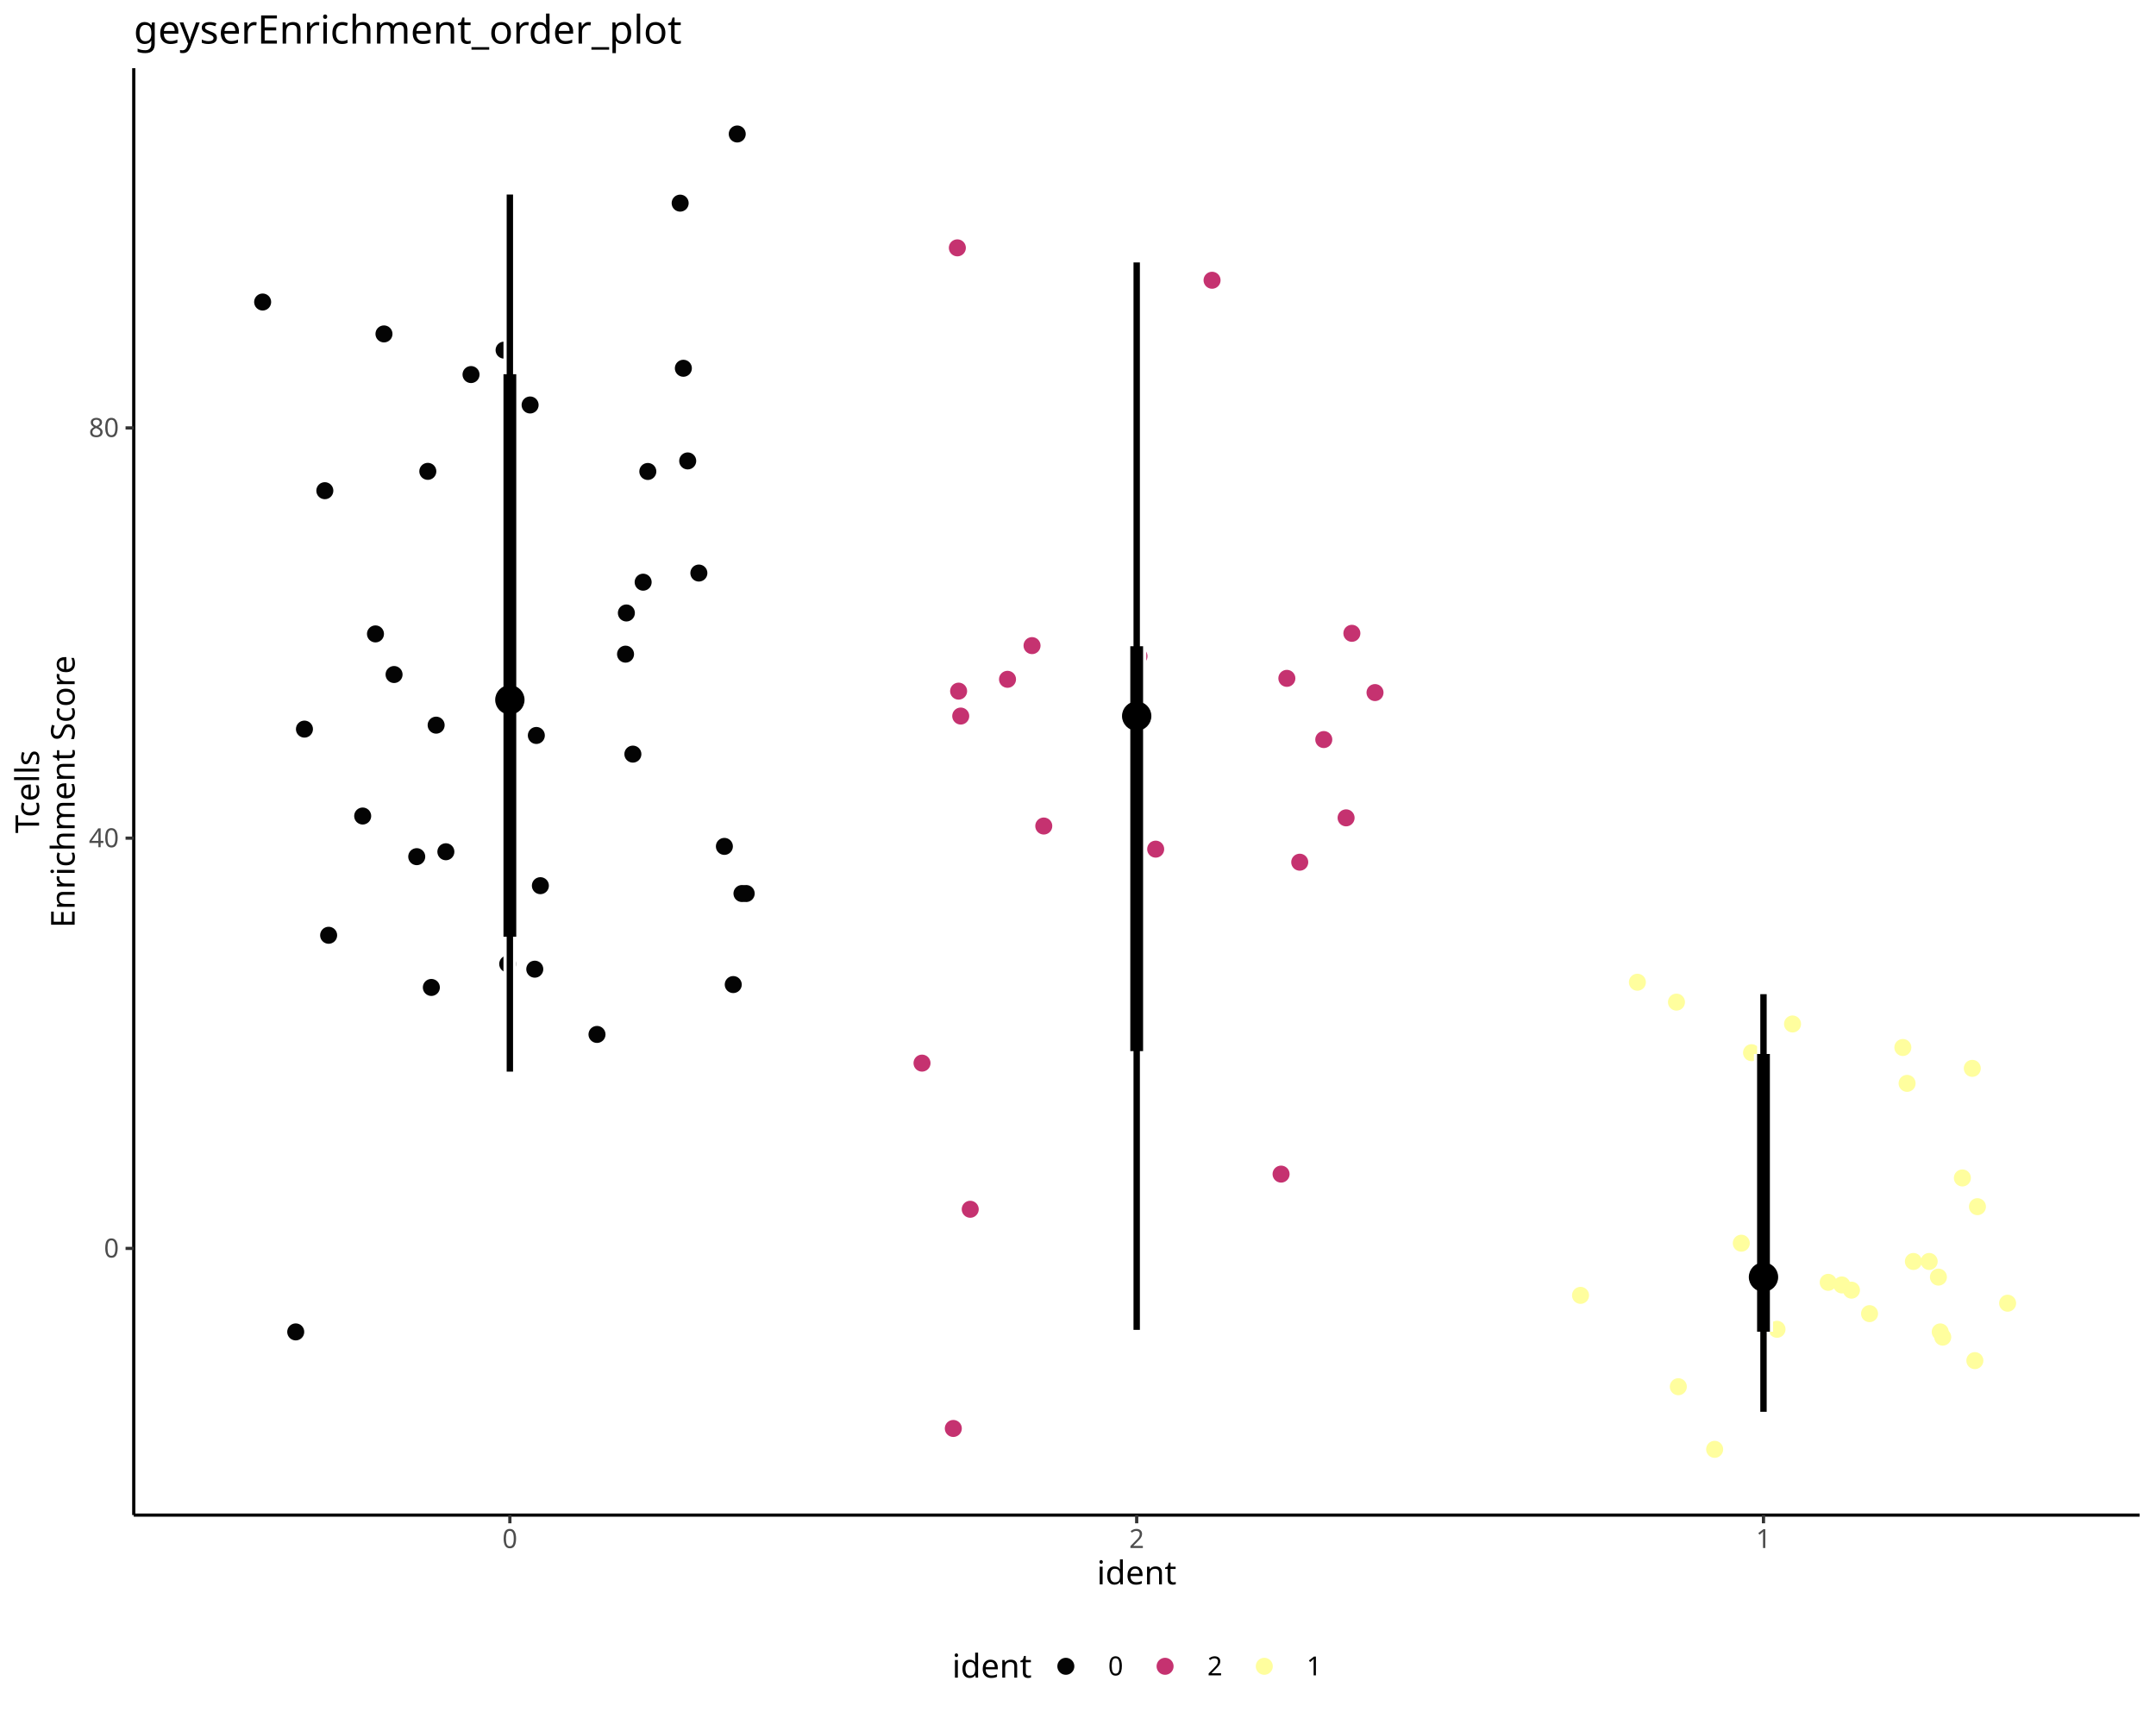
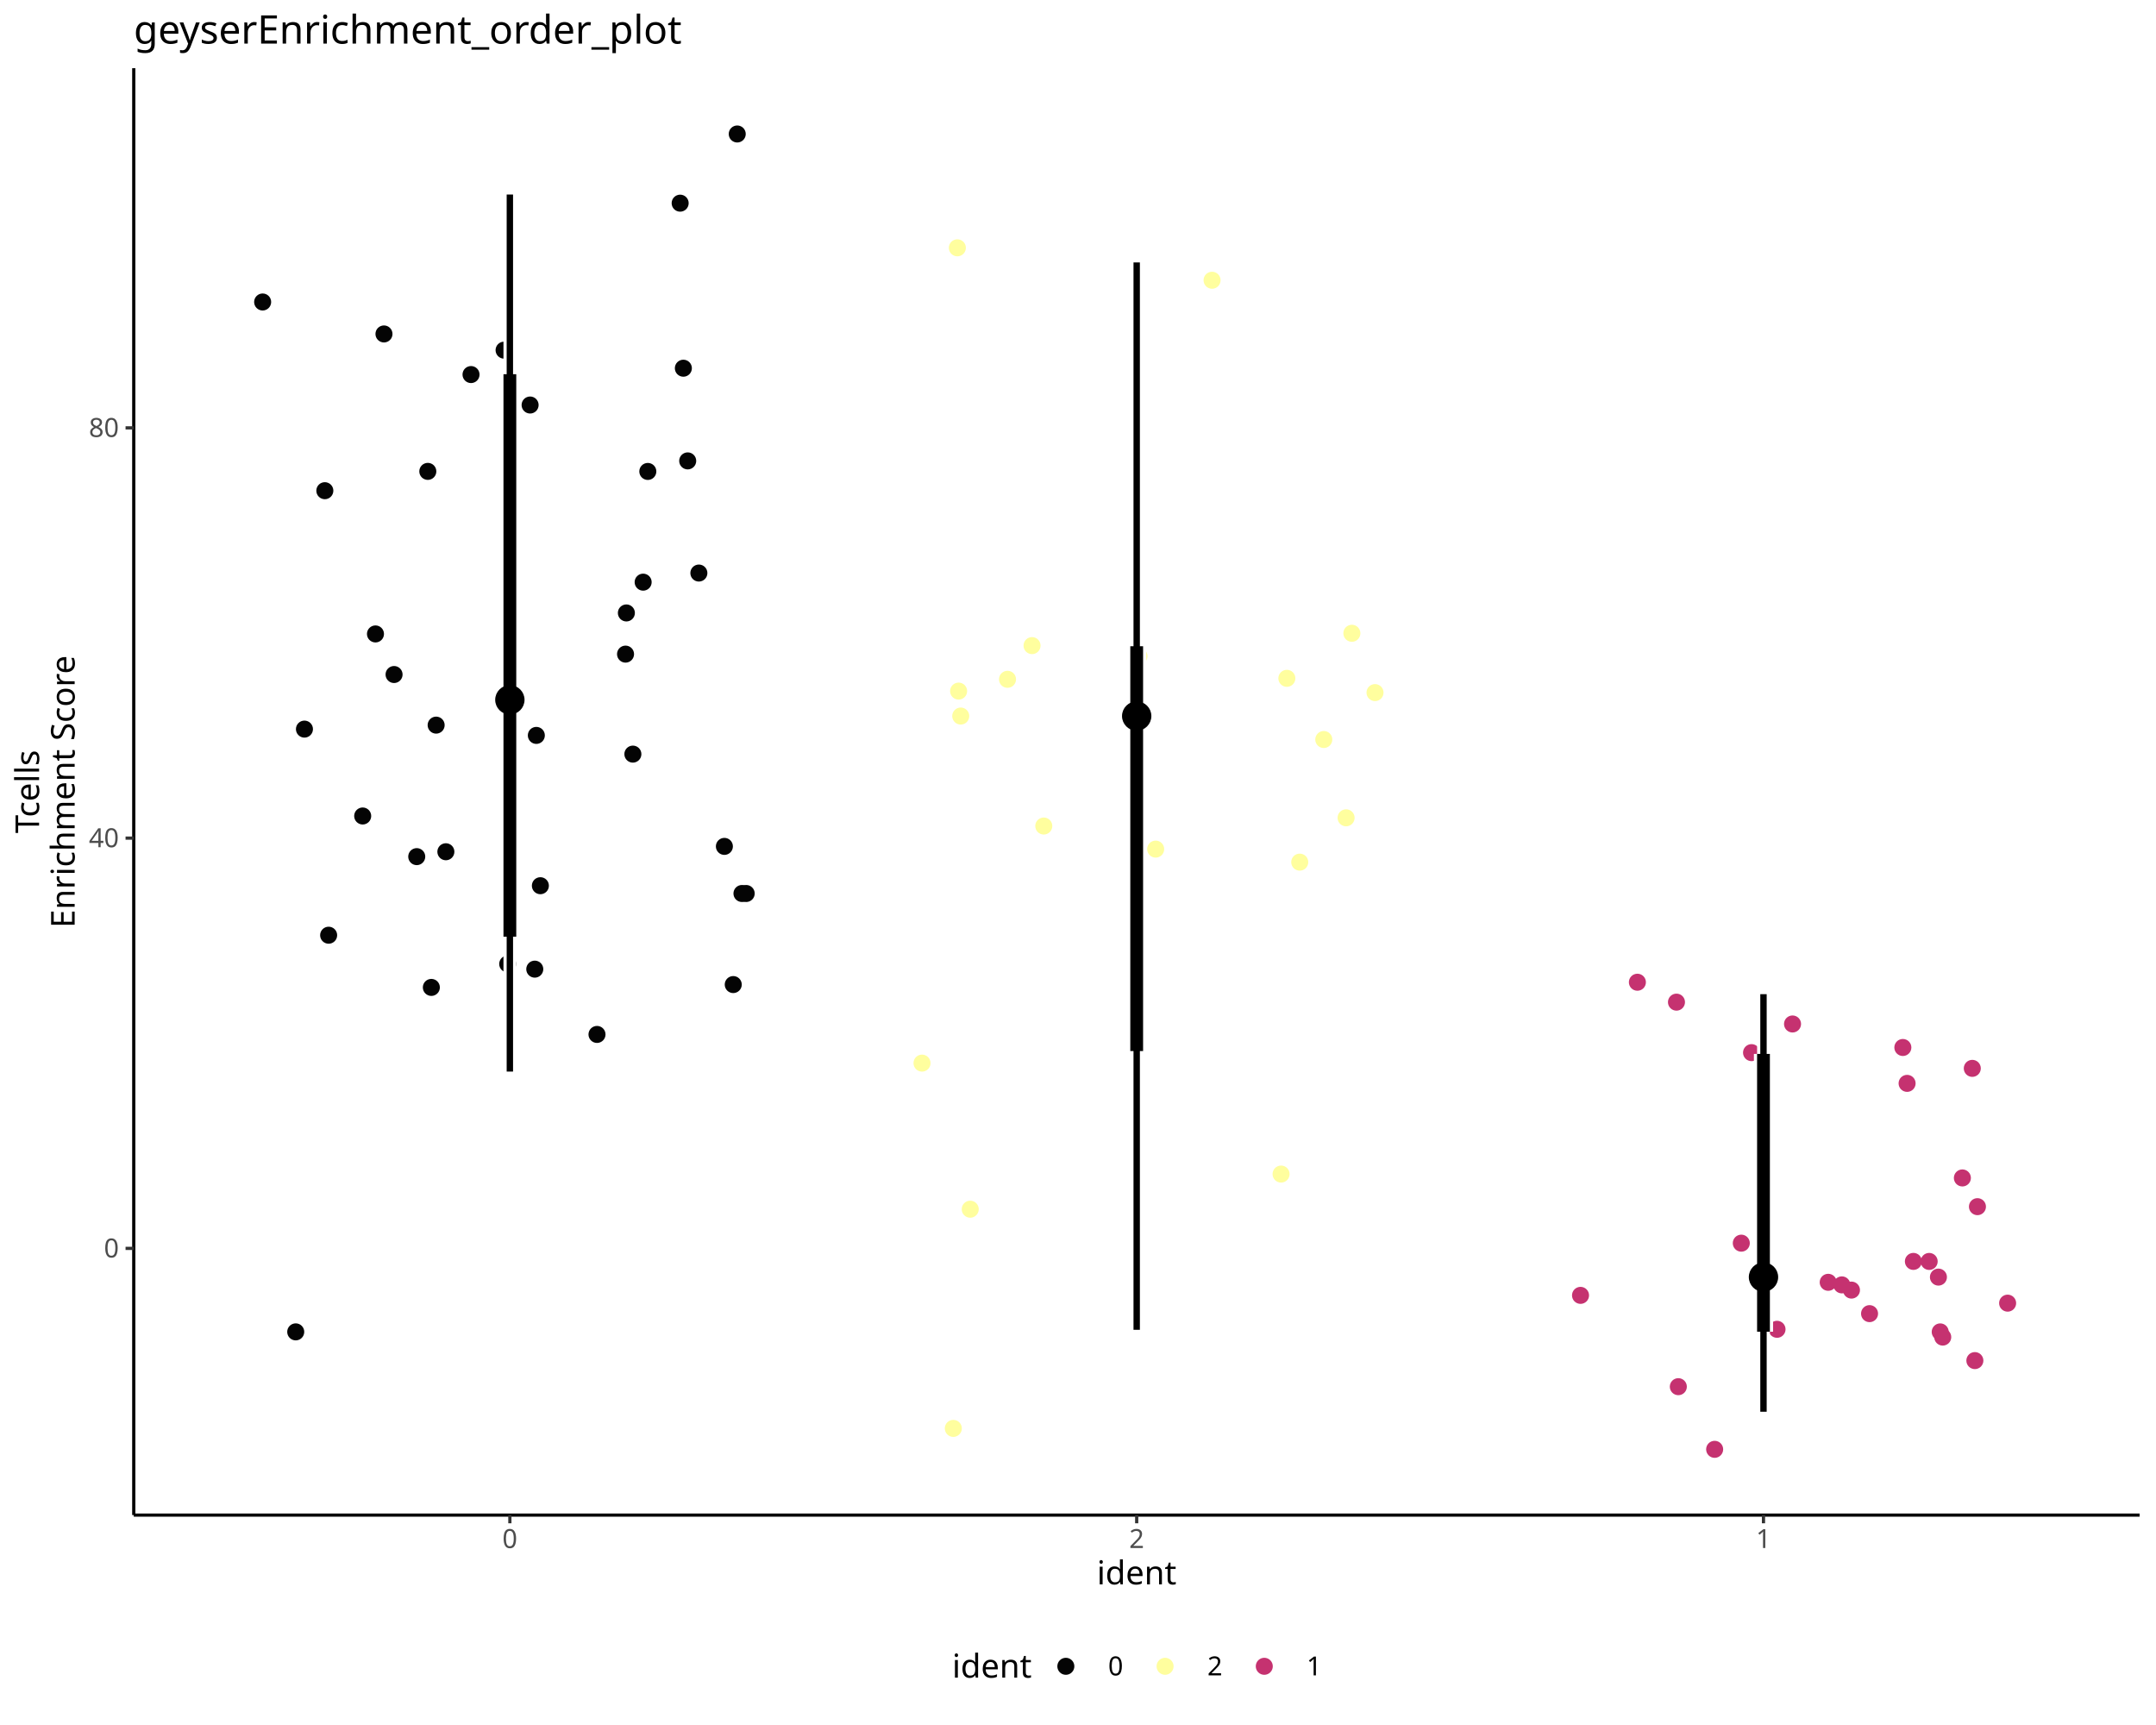
<svg xmlns="http://www.w3.org/2000/svg" class="svglite" data-engine-version="2.0" width="720.00pt" height="576.00pt" viewBox="0 0 720.00 576.00">
  <defs>
    <style type="text/css">
    .svglite line, .svglite polyline, .svglite polygon, .svglite path, .svglite rect, .svglite circle {
      fill: none;
      stroke: #000000;
      stroke-linecap: round;
      stroke-linejoin: round;
      stroke-miterlimit: 10.00;
    }
  </style>
  </defs>
  <rect width="100%" height="100%" style="stroke: none; fill: #FFFFFF;" />
  <defs>
    <clipPath id="cpMC4wMHw3MjAuMDB8MC4wMHw1NzYuMDA=">
      <rect x="0.00" y="0.00" width="720.00" height="576.00" />
    </clipPath>
  </defs>
  <g clip-path="url(#cpMC4wMHw3MjAuMDB8MC4wMHw1NzYuMDA=)">
    <rect x="0.00" y="0.00" width="720.00" height="576.00" style="stroke-width: 1.07; stroke: #FFFFFF; fill: #FFFFFF;" />
  </g>
  <defs>
    <clipPath id="cpNDQuNjd8NzE0LjUyfDIyLjc4fDUwNS45MQ==">
      <rect x="44.67" y="22.78" width="669.85" height="483.13" />
    </clipPath>
  </defs>
  <g clip-path="url(#cpNDQuNjd8NzE0LjUyfDIyLjc4fDUwNS45MQ==)">
    <rect x="44.67" y="22.78" width="669.85" height="483.13" style="stroke-width: 1.07; stroke: none; fill: #FFFFFF;" />
    <circle cx="108.48" cy="163.85" r="2.49" style="stroke-width: 0.71; stroke: #040404; fill: #040404;" />
-     <circle cx="227.14" cy="67.83" r="2.49" style="stroke-width: 0.71; stroke: #040404; fill: #040404;" />
+     <circle cx="227.14" cy="67.84" r="2.49" style="stroke-width: 0.71; stroke: #040404; fill: #040404;" />
    <circle cx="157.30" cy="125.07" r="2.49" style="stroke-width: 0.71; stroke: #040404; fill: #040404;" />
-     <circle cx="128.23" cy="111.50" r="2.49" style="stroke-width: 0.71; stroke: #040404; fill: #040404;" />
-     <circle cx="168.34" cy="116.91" r="2.49" style="stroke-width: 0.71; stroke: #040404; fill: #040404;" />
-     <circle cx="177.03" cy="135.23" r="2.49" style="stroke-width: 0.71; stroke: #040404; fill: #040404;" />
-     <circle cx="229.66" cy="153.91" r="2.49" style="stroke-width: 0.71; stroke: #040404; fill: #040404;" />
-     <circle cx="216.34" cy="157.43" r="2.49" style="stroke-width: 0.71; stroke: #040404; fill: #040404;" />
-     <circle cx="87.71" cy="100.85" r="2.49" style="stroke-width: 0.71; stroke: #040404; fill: #040404;" />
+     <circle cx="128.23" cy="111.51" r="2.49" style="stroke-width: 0.71; stroke: #040404; fill: #040404;" />
+     <circle cx="168.34" cy="116.92" r="2.49" style="stroke-width: 0.71; stroke: #040404; fill: #040404;" />
+     <circle cx="177.03" cy="135.24" r="2.49" style="stroke-width: 0.71; stroke: #040404; fill: #040404;" />
+     <circle cx="229.66" cy="153.90" r="2.49" style="stroke-width: 0.71; stroke: #040404; fill: #040404;" />
+     <circle cx="216.34" cy="157.42" r="2.49" style="stroke-width: 0.71; stroke: #040404; fill: #040404;" />
+     <circle cx="87.71" cy="100.84" r="2.49" style="stroke-width: 0.71; stroke: #040404; fill: #040404;" />
    <circle cx="131.60" cy="225.23" r="2.49" style="stroke-width: 0.71; stroke: #040404; fill: #040404;" />
-     <circle cx="320.84" cy="239.10" r="2.49" style="stroke-width: 0.71; stroke: #C53270; fill: #C53270;" />
-     <circle cx="348.57" cy="275.82" r="2.49" style="stroke-width: 0.71; stroke: #C53270; fill: #C53270;" />
-     <circle cx="449.53" cy="273.09" r="2.49" style="stroke-width: 0.71; stroke: #C53270; fill: #C53270;" />
-     <circle cx="459.19" cy="231.26" r="2.49" style="stroke-width: 0.71; stroke: #C53270; fill: #C53270;" />
-     <circle cx="434.05" cy="287.90" r="2.49" style="stroke-width: 0.71; stroke: #C53270; fill: #C53270;" />
-     <circle cx="385.94" cy="283.54" r="2.49" style="stroke-width: 0.71; stroke: #C53270; fill: #C53270;" />
-     <circle cx="442.08" cy="246.95" r="2.49" style="stroke-width: 0.71; stroke: #C53270; fill: #C53270;" />
-     <circle cx="320.13" cy="230.78" r="2.49" style="stroke-width: 0.71; stroke: #C53270; fill: #C53270;" />
-     <circle cx="336.46" cy="226.83" r="2.49" style="stroke-width: 0.71; stroke: #C53270; fill: #C53270;" />
-     <circle cx="429.75" cy="226.51" r="2.49" style="stroke-width: 0.71; stroke: #C53270; fill: #C53270;" />
-     <circle cx="559.86" cy="334.62" r="2.49" style="stroke-width: 0.71; stroke: #FFFE9E; fill: #FFFE9E;" />
-     <circle cx="670.45" cy="435.16" r="2.49" style="stroke-width: 0.71; stroke: #FFFE9E; fill: #FFFE9E;" />
-     <circle cx="635.46" cy="349.77" r="2.49" style="stroke-width: 0.71; stroke: #FFFE9E; fill: #FFFE9E;" />
-     <circle cx="584.93" cy="351.51" r="2.49" style="stroke-width: 0.71; stroke: #FFFE9E; fill: #FFFE9E;" />
-     <circle cx="636.88" cy="361.75" r="2.49" style="stroke-width: 0.71; stroke: #FFFE9E; fill: #FFFE9E;" />
-     <circle cx="598.62" cy="341.92" r="2.49" style="stroke-width: 0.71; stroke: #FFFE9E; fill: #FFFE9E;" />
-     <circle cx="655.34" cy="393.33" r="2.49" style="stroke-width: 0.71; stroke: #FFFE9E; fill: #FFFE9E;" />
-     <circle cx="658.65" cy="356.74" r="2.49" style="stroke-width: 0.71; stroke: #FFFE9E; fill: #FFFE9E;" />
-     <circle cx="647.94" cy="444.74" r="2.49" style="stroke-width: 0.71; stroke: #FFFE9E; fill: #FFFE9E;" />
-     <circle cx="593.44" cy="443.87" r="2.49" style="stroke-width: 0.71; stroke: #FFFE9E; fill: #FFFE9E;" />
+     <circle cx="320.84" cy="239.10" r="2.49" style="stroke-width: 0.71; stroke: #FFFE9E; fill: #FFFE9E;" />
+     <circle cx="348.57" cy="275.82" r="2.49" style="stroke-width: 0.71; stroke: #FFFE9E; fill: #FFFE9E;" />
+     <circle cx="449.53" cy="273.08" r="2.49" style="stroke-width: 0.71; stroke: #FFFE9E; fill: #FFFE9E;" />
+     <circle cx="459.19" cy="231.27" r="2.49" style="stroke-width: 0.71; stroke: #FFFE9E; fill: #FFFE9E;" />
+     <circle cx="434.05" cy="287.88" r="2.49" style="stroke-width: 0.71; stroke: #FFFE9E; fill: #FFFE9E;" />
+     <circle cx="385.94" cy="283.53" r="2.49" style="stroke-width: 0.71; stroke: #FFFE9E; fill: #FFFE9E;" />
+     <circle cx="442.08" cy="246.93" r="2.49" style="stroke-width: 0.71; stroke: #FFFE9E; fill: #FFFE9E;" />
+     <circle cx="320.13" cy="230.77" r="2.49" style="stroke-width: 0.71; stroke: #FFFE9E; fill: #FFFE9E;" />
+     <circle cx="336.46" cy="226.83" r="2.49" style="stroke-width: 0.71; stroke: #FFFE9E; fill: #FFFE9E;" />
+     <circle cx="429.75" cy="226.50" r="2.49" style="stroke-width: 0.71; stroke: #FFFE9E; fill: #FFFE9E;" />
+     <circle cx="559.86" cy="334.63" r="2.49" style="stroke-width: 0.71; stroke: #C53270; fill: #C53270;" />
+     <circle cx="670.45" cy="435.14" r="2.49" style="stroke-width: 0.71; stroke: #C53270; fill: #C53270;" />
+     <circle cx="635.46" cy="349.77" r="2.49" style="stroke-width: 0.71; stroke: #C53270; fill: #C53270;" />
+     <circle cx="584.93" cy="351.49" r="2.49" style="stroke-width: 0.71; stroke: #C53270; fill: #C53270;" />
+     <circle cx="636.88" cy="361.75" r="2.49" style="stroke-width: 0.71; stroke: #C53270; fill: #C53270;" />
+     <circle cx="598.62" cy="341.92" r="2.49" style="stroke-width: 0.71; stroke: #C53270; fill: #C53270;" />
+     <circle cx="655.34" cy="393.33" r="2.49" style="stroke-width: 0.71; stroke: #C53270; fill: #C53270;" />
+     <circle cx="658.65" cy="356.74" r="2.49" style="stroke-width: 0.71; stroke: #C53270; fill: #C53270;" />
+     <circle cx="647.94" cy="444.74" r="2.49" style="stroke-width: 0.71; stroke: #C53270; fill: #C53270;" />
+     <circle cx="593.44" cy="443.87" r="2.49" style="stroke-width: 0.71; stroke: #C53270; fill: #C53270;" />
    <circle cx="241.91" cy="282.62" r="2.49" style="stroke-width: 0.71; stroke: #040404; fill: #040404;" />
-     <circle cx="451.46" cy="211.47" r="2.49" style="stroke-width: 0.71; stroke: #C53270; fill: #C53270;" />
-     <circle cx="125.39" cy="211.67" r="2.49" style="stroke-width: 0.71; stroke: #040404; fill: #040404;" />
-     <circle cx="145.65" cy="242.14" r="2.49" style="stroke-width: 0.71; stroke: #040404; fill: #040404;" />
-     <circle cx="121.12" cy="272.48" r="2.49" style="stroke-width: 0.71; stroke: #040404; fill: #040404;" />
+     <circle cx="451.46" cy="211.46" r="2.49" style="stroke-width: 0.71; stroke: #FFFE9E; fill: #FFFE9E;" />
+     <circle cx="125.39" cy="211.68" r="2.49" style="stroke-width: 0.71; stroke: #040404; fill: #040404;" />
+     <circle cx="145.65" cy="242.13" r="2.49" style="stroke-width: 0.71; stroke: #040404; fill: #040404;" />
+     <circle cx="121.12" cy="272.47" r="2.49" style="stroke-width: 0.71; stroke: #040404; fill: #040404;" />
    <circle cx="211.35" cy="251.81" r="2.49" style="stroke-width: 0.71; stroke: #040404; fill: #040404;" />
-     <circle cx="179.11" cy="245.58" r="2.49" style="stroke-width: 0.71; stroke: #040404; fill: #040404;" />
-     <circle cx="139.17" cy="286.05" r="2.49" style="stroke-width: 0.71; stroke: #040404; fill: #040404;" />
-     <circle cx="142.87" cy="157.39" r="2.49" style="stroke-width: 0.71; stroke: #040404; fill: #040404;" />
+     <circle cx="179.11" cy="245.56" r="2.49" style="stroke-width: 0.71; stroke: #040404; fill: #040404;" />
+     <circle cx="139.17" cy="286.04" r="2.49" style="stroke-width: 0.71; stroke: #040404; fill: #040404;" />
+     <circle cx="142.87" cy="157.40" r="2.49" style="stroke-width: 0.71; stroke: #040404; fill: #040404;" />
    <circle cx="244.87" cy="328.76" r="2.49" style="stroke-width: 0.71; stroke: #040404; fill: #040404;" />
-     <circle cx="208.90" cy="218.43" r="2.49" style="stroke-width: 0.71; stroke: #040404; fill: #040404;" />
-     <circle cx="380.37" cy="219.11" r="2.49" style="stroke-width: 0.71; stroke: #C53270; fill: #C53270;" />
+     <circle cx="208.90" cy="218.42" r="2.49" style="stroke-width: 0.71; stroke: #040404; fill: #040404;" />
+     <circle cx="380.37" cy="219.10" r="2.49" style="stroke-width: 0.71; stroke: #FFFE9E; fill: #FFFE9E;" />
    <circle cx="246.20" cy="44.74" r="2.49" style="stroke-width: 0.71; stroke: #040404; fill: #040404;" />
    <circle cx="148.90" cy="284.41" r="2.49" style="stroke-width: 0.71; stroke: #040404; fill: #040404;" />
-     <circle cx="319.71" cy="82.76" r="2.49" style="stroke-width: 0.71; stroke: #C53270; fill: #C53270;" />
-     <circle cx="404.77" cy="93.58" r="2.49" style="stroke-width: 0.71; stroke: #C53270; fill: #C53270;" />
+     <circle cx="319.71" cy="82.75" r="2.49" style="stroke-width: 0.71; stroke: #FFFE9E; fill: #FFFE9E;" />
+     <circle cx="404.77" cy="93.58" r="2.49" style="stroke-width: 0.71; stroke: #FFFE9E; fill: #FFFE9E;" />
    <circle cx="233.39" cy="191.35" r="2.49" style="stroke-width: 0.71; stroke: #040404; fill: #040404;" />
-     <circle cx="209.18" cy="204.68" r="2.49" style="stroke-width: 0.71; stroke: #040404; fill: #040404;" />
-     <circle cx="214.78" cy="194.40" r="2.49" style="stroke-width: 0.71; stroke: #040404; fill: #040404;" />
-     <circle cx="228.21" cy="122.97" r="2.49" style="stroke-width: 0.71; stroke: #040404; fill: #040404;" />
-     <circle cx="647.34" cy="426.44" r="2.49" style="stroke-width: 0.71; stroke: #FFFE9E; fill: #FFFE9E;" />
-     <circle cx="659.51" cy="454.33" r="2.49" style="stroke-width: 0.71; stroke: #FFFE9E; fill: #FFFE9E;" />
-     <circle cx="307.91" cy="354.99" r="2.49" style="stroke-width: 0.71; stroke: #C53270; fill: #C53270;" />
-     <circle cx="546.81" cy="327.98" r="2.49" style="stroke-width: 0.71; stroke: #FFFE9E; fill: #FFFE9E;" />
-     <circle cx="615.09" cy="429.06" r="2.49" style="stroke-width: 0.71; stroke: #FFFE9E; fill: #FFFE9E;" />
-     <circle cx="610.53" cy="428.19" r="2.49" style="stroke-width: 0.71; stroke: #FFFE9E; fill: #FFFE9E;" />
-     <circle cx="648.78" cy="446.49" r="2.49" style="stroke-width: 0.71; stroke: #FFFE9E; fill: #FFFE9E;" />
-     <circle cx="618.30" cy="430.80" r="2.49" style="stroke-width: 0.71; stroke: #FFFE9E; fill: #FFFE9E;" />
-     <circle cx="581.51" cy="415.12" r="2.49" style="stroke-width: 0.71; stroke: #FFFE9E; fill: #FFFE9E;" />
-     <circle cx="98.76" cy="444.74" r="2.49" style="stroke-width: 0.71; stroke: #040404; fill: #040404;" />
-     <circle cx="427.82" cy="392.05" r="2.49" style="stroke-width: 0.71; stroke: #C53270; fill: #C53270;" />
-     <circle cx="660.37" cy="402.92" r="2.49" style="stroke-width: 0.71; stroke: #FFFE9E; fill: #FFFE9E;" />
-     <circle cx="324.01" cy="403.79" r="2.49" style="stroke-width: 0.71; stroke: #C53270; fill: #C53270;" />
-     <circle cx="527.82" cy="432.54" r="2.49" style="stroke-width: 0.71; stroke: #FFFE9E; fill: #FFFE9E;" />
-     <circle cx="318.36" cy="476.98" r="2.49" style="stroke-width: 0.71; stroke: #C53270; fill: #C53270;" />
-     <circle cx="572.61" cy="483.95" r="2.49" style="stroke-width: 0.71; stroke: #FFFE9E; fill: #FFFE9E;" />
-     <circle cx="560.48" cy="463.04" r="2.49" style="stroke-width: 0.71; stroke: #FFFE9E; fill: #FFFE9E;" />
-     <circle cx="644.25" cy="421.22" r="2.49" style="stroke-width: 0.71; stroke: #FFFE9E; fill: #FFFE9E;" />
-     <circle cx="638.98" cy="421.22" r="2.49" style="stroke-width: 0.71; stroke: #FFFE9E; fill: #FFFE9E;" />
-     <circle cx="344.65" cy="215.58" r="2.49" style="stroke-width: 0.71; stroke: #C53270; fill: #C53270;" />
-     <circle cx="178.59" cy="323.62" r="2.49" style="stroke-width: 0.71; stroke: #040404; fill: #040404;" />
-     <circle cx="249.19" cy="298.36" r="2.49" style="stroke-width: 0.71; stroke: #040404; fill: #040404;" />
+     <circle cx="209.18" cy="204.67" r="2.49" style="stroke-width: 0.71; stroke: #040404; fill: #040404;" />
+     <circle cx="214.78" cy="194.39" r="2.49" style="stroke-width: 0.71; stroke: #040404; fill: #040404;" />
+     <circle cx="228.21" cy="122.95" r="2.49" style="stroke-width: 0.71; stroke: #040404; fill: #040404;" />
+     <circle cx="647.34" cy="426.44" r="2.49" style="stroke-width: 0.71; stroke: #C53270; fill: #C53270;" />
+     <circle cx="659.51" cy="454.32" r="2.49" style="stroke-width: 0.71; stroke: #C53270; fill: #C53270;" />
+     <circle cx="307.91" cy="354.99" r="2.49" style="stroke-width: 0.71; stroke: #FFFE9E; fill: #FFFE9E;" />
+     <circle cx="546.81" cy="327.98" r="2.49" style="stroke-width: 0.71; stroke: #C53270; fill: #C53270;" />
+     <circle cx="615.09" cy="429.04" r="2.49" style="stroke-width: 0.71; stroke: #C53270; fill: #C53270;" />
+     <circle cx="610.53" cy="428.18" r="2.49" style="stroke-width: 0.71; stroke: #C53270; fill: #C53270;" />
+     <circle cx="648.78" cy="446.47" r="2.49" style="stroke-width: 0.71; stroke: #C53270; fill: #C53270;" />
+     <circle cx="618.30" cy="430.78" r="2.49" style="stroke-width: 0.71; stroke: #C53270; fill: #C53270;" />
+     <circle cx="581.51" cy="415.11" r="2.49" style="stroke-width: 0.71; stroke: #C53270; fill: #C53270;" />
+     <circle cx="98.76" cy="444.73" r="2.49" style="stroke-width: 0.71; stroke: #040404; fill: #040404;" />
+     <circle cx="427.82" cy="392.04" r="2.49" style="stroke-width: 0.71; stroke: #FFFE9E; fill: #FFFE9E;" />
+     <circle cx="660.37" cy="402.92" r="2.49" style="stroke-width: 0.71; stroke: #C53270; fill: #C53270;" />
+     <circle cx="324.01" cy="403.77" r="2.49" style="stroke-width: 0.71; stroke: #FFFE9E; fill: #FFFE9E;" />
+     <circle cx="527.82" cy="432.54" r="2.49" style="stroke-width: 0.71; stroke: #C53270; fill: #C53270;" />
+     <circle cx="318.36" cy="476.96" r="2.49" style="stroke-width: 0.71; stroke: #FFFE9E; fill: #FFFE9E;" />
+     <circle cx="572.61" cy="483.95" r="2.49" style="stroke-width: 0.71; stroke: #C53270; fill: #C53270;" />
+     <circle cx="560.48" cy="463.03" r="2.49" style="stroke-width: 0.71; stroke: #C53270; fill: #C53270;" />
+     <circle cx="644.25" cy="421.21" r="2.49" style="stroke-width: 0.71; stroke: #C53270; fill: #C53270;" />
+     <circle cx="638.98" cy="421.20" r="2.49" style="stroke-width: 0.71; stroke: #C53270; fill: #C53270;" />
+     <circle cx="344.65" cy="215.58" r="2.49" style="stroke-width: 0.71; stroke: #FFFE9E; fill: #FFFE9E;" />
+     <circle cx="178.59" cy="323.61" r="2.49" style="stroke-width: 0.71; stroke: #040404; fill: #040404;" />
+     <circle cx="249.19" cy="298.35" r="2.49" style="stroke-width: 0.71; stroke: #040404; fill: #040404;" />
    <circle cx="169.55" cy="321.88" r="2.49" style="stroke-width: 0.71; stroke: #040404; fill: #040404;" />
-     <circle cx="109.75" cy="312.30" r="2.49" style="stroke-width: 0.71; stroke: #040404; fill: #040404;" />
-     <circle cx="144.05" cy="329.72" r="2.49" style="stroke-width: 0.71; stroke: #040404; fill: #040404;" />
+     <circle cx="109.75" cy="312.28" r="2.49" style="stroke-width: 0.71; stroke: #040404; fill: #040404;" />
+     <circle cx="144.05" cy="329.71" r="2.49" style="stroke-width: 0.71; stroke: #040404; fill: #040404;" />
    <circle cx="199.37" cy="345.41" r="2.49" style="stroke-width: 0.71; stroke: #040404; fill: #040404;" />
-     <circle cx="247.78" cy="298.36" r="2.49" style="stroke-width: 0.71; stroke: #040404; fill: #040404;" />
-     <circle cx="180.46" cy="295.74" r="2.49" style="stroke-width: 0.71; stroke: #040404; fill: #040404;" />
+     <circle cx="247.78" cy="298.35" r="2.49" style="stroke-width: 0.71; stroke: #040404; fill: #040404;" />
+     <circle cx="180.46" cy="295.75" r="2.49" style="stroke-width: 0.71; stroke: #040404; fill: #040404;" />
    <circle cx="101.67" cy="243.46" r="2.49" style="stroke-width: 0.71; stroke: #040404; fill: #040404;" />
-     <circle cx="624.34" cy="438.64" r="2.49" style="stroke-width: 0.71; stroke: #FFFE9E; fill: #FFFE9E;" />
-     <line x1="379.60" y1="444.05" x2="379.60" y2="87.63" style="stroke-width: 4.27; stroke: #FFFFFF; stroke-linecap: butt;" />
-     <line x1="170.27" y1="357.83" x2="170.27" y2="64.95" style="stroke-width: 4.27; stroke: #FFFFFF; stroke-linecap: butt;" />
-     <line x1="170.27" y1="312.78" x2="170.27" y2="124.96" style="stroke-width: 6.40; stroke: #FFFFFF; stroke-linecap: butt;" />
-     <line x1="588.92" y1="471.41" x2="588.92" y2="331.97" style="stroke-width: 4.27; stroke: #FFFFFF; stroke-linecap: butt;" />
-     <line x1="379.60" y1="350.97" x2="379.60" y2="215.79" style="stroke-width: 6.40; stroke: #FFFFFF; stroke-linecap: butt;" />
-     <line x1="588.92" y1="444.67" x2="588.92" y2="351.93" style="stroke-width: 6.40; stroke: #FFFFFF; stroke-linecap: butt;" />
+     <circle cx="624.34" cy="438.64" r="2.49" style="stroke-width: 0.71; stroke: #C53270; fill: #C53270;" />
+     <line x1="379.60" y1="444.04" x2="379.60" y2="87.62" style="stroke-width: 4.27; stroke: #FFFFFF; stroke-linecap: butt;" />
+     <line x1="170.27" y1="357.82" x2="170.27" y2="64.95" style="stroke-width: 4.27; stroke: #FFFFFF; stroke-linecap: butt;" />
+     <line x1="170.27" y1="312.77" x2="170.27" y2="124.96" style="stroke-width: 6.40; stroke: #FFFFFF; stroke-linecap: butt;" />
+     <line x1="588.92" y1="471.40" x2="588.92" y2="331.96" style="stroke-width: 4.27; stroke: #FFFFFF; stroke-linecap: butt;" />
+     <line x1="379.60" y1="350.96" x2="379.60" y2="215.78" style="stroke-width: 6.40; stroke: #FFFFFF; stroke-linecap: butt;" />
+     <line x1="588.92" y1="444.67" x2="588.92" y2="351.92" style="stroke-width: 6.40; stroke: #FFFFFF; stroke-linecap: butt;" />
    <circle cx="379.60" cy="239.10" r="3.73" style="stroke-width: 1.06; stroke: #FFFFFF; fill: #FFFFFF;" />
    <circle cx="170.27" cy="233.68" r="3.73" style="stroke-width: 1.06; stroke: #FFFFFF; fill: #FFFFFF;" />
    <circle cx="170.27" cy="233.68" r="5.33" style="stroke-width: 1.06; stroke: #FFFFFF; fill: #FFFFFF;" />
    <circle cx="588.92" cy="426.44" r="3.73" style="stroke-width: 1.06; stroke: #FFFFFF; fill: #FFFFFF;" />
    <circle cx="379.60" cy="239.10" r="5.33" style="stroke-width: 1.06; stroke: #FFFFFF; fill: #FFFFFF;" />
    <circle cx="588.92" cy="426.44" r="5.33" style="stroke-width: 1.06; stroke: #FFFFFF; fill: #FFFFFF;" />
-     <line x1="379.60" y1="444.05" x2="379.60" y2="87.63" style="stroke-width: 2.13; stroke-linecap: butt;" />
-     <line x1="170.27" y1="357.83" x2="170.27" y2="64.95" style="stroke-width: 2.13; stroke-linecap: butt;" />
-     <line x1="170.27" y1="312.78" x2="170.27" y2="124.96" style="stroke-width: 4.27; stroke-linecap: butt;" />
-     <line x1="588.92" y1="471.41" x2="588.92" y2="331.97" style="stroke-width: 2.13; stroke-linecap: butt;" />
-     <line x1="379.60" y1="350.97" x2="379.60" y2="215.79" style="stroke-width: 4.27; stroke-linecap: butt;" />
-     <line x1="588.92" y1="444.67" x2="588.92" y2="351.93" style="stroke-width: 4.27; stroke-linecap: butt;" />
+     <line x1="379.60" y1="444.04" x2="379.60" y2="87.62" style="stroke-width: 2.13; stroke-linecap: butt;" />
+     <line x1="170.27" y1="357.82" x2="170.27" y2="64.95" style="stroke-width: 2.13; stroke-linecap: butt;" />
+     <line x1="170.27" y1="312.77" x2="170.27" y2="124.96" style="stroke-width: 4.27; stroke-linecap: butt;" />
+     <line x1="588.92" y1="471.40" x2="588.92" y2="331.96" style="stroke-width: 2.13; stroke-linecap: butt;" />
+     <line x1="379.60" y1="350.96" x2="379.60" y2="215.78" style="stroke-width: 4.27; stroke-linecap: butt;" />
+     <line x1="588.92" y1="444.67" x2="588.92" y2="351.92" style="stroke-width: 4.27; stroke-linecap: butt;" />
    <circle cx="379.60" cy="239.10" r="2.45" style="stroke-width: 1.06; fill: #000000;" />
    <circle cx="170.27" cy="233.68" r="2.45" style="stroke-width: 1.06; fill: #000000;" />
    <circle cx="170.27" cy="233.68" r="4.37" style="stroke-width: 1.06; fill: #000000;" />
    <circle cx="588.92" cy="426.44" r="2.45" style="stroke-width: 1.06; fill: #000000;" />
    <circle cx="379.60" cy="239.10" r="4.37" style="stroke-width: 1.06; fill: #000000;" />
    <circle cx="588.92" cy="426.44" r="4.37" style="stroke-width: 1.06; fill: #000000;" />
  </g>
  <g clip-path="url(#cpMC4wMHw3MjAuMDB8MC4wMHw1NzYuMDA=)">
    <polyline points="44.67,505.91 44.67,22.78 " style="stroke-width: 1.07; stroke-linecap: butt;" />
-     <text x="39.74" y="419.89" text-anchor="end" style="font-size: 8.80px; fill: #4D4D4D; font-family: sans;" textLength="4.89px" lengthAdjust="spacingAndGlyphs">0</text>
-     <text x="39.74" y="282.90" text-anchor="end" style="font-size: 8.80px; fill: #4D4D4D; font-family: sans;" textLength="9.79px" lengthAdjust="spacingAndGlyphs">40</text>
+     <text x="39.74" y="419.88" text-anchor="end" style="font-size: 8.80px; fill: #4D4D4D; font-family: sans;" textLength="4.89px" lengthAdjust="spacingAndGlyphs">0</text>
+     <text x="39.74" y="282.89" text-anchor="end" style="font-size: 8.80px; fill: #4D4D4D; font-family: sans;" textLength="9.79px" lengthAdjust="spacingAndGlyphs">40</text>
    <text x="39.74" y="145.90" text-anchor="end" style="font-size: 8.80px; fill: #4D4D4D; font-family: sans;" textLength="9.79px" lengthAdjust="spacingAndGlyphs">80</text>
-     <polyline points="41.93,416.86 44.67,416.86 " style="stroke-width: 1.07; stroke: #333333; stroke-linecap: butt;" />
-     <polyline points="41.93,279.87 44.67,279.87 " style="stroke-width: 1.07; stroke: #333333; stroke-linecap: butt;" />
-     <polyline points="41.93,142.88 44.67,142.88 " style="stroke-width: 1.07; stroke: #333333; stroke-linecap: butt;" />
+     <polyline points="41.93,416.85 44.67,416.85 " style="stroke-width: 1.07; stroke: #333333; stroke-linecap: butt;" />
+     <polyline points="41.93,279.86 44.67,279.86 " style="stroke-width: 1.07; stroke: #333333; stroke-linecap: butt;" />
+     <polyline points="41.93,142.87 44.67,142.87 " style="stroke-width: 1.07; stroke: #333333; stroke-linecap: butt;" />
    <polyline points="44.67,505.91 714.52,505.91 " style="stroke-width: 1.07; stroke-linecap: butt;" />
    <polyline points="170.27,508.65 170.27,505.91 " style="stroke-width: 1.07; stroke: #333333; stroke-linecap: butt;" />
    <polyline points="379.60,508.65 379.60,505.91 " style="stroke-width: 1.07; stroke: #333333; stroke-linecap: butt;" />
    <polyline points="588.92,508.65 588.92,505.91 " style="stroke-width: 1.07; stroke: #333333; stroke-linecap: butt;" />
    <text x="170.27" y="516.90" text-anchor="middle" style="font-size: 8.80px; fill: #4D4D4D; font-family: sans;" textLength="4.89px" lengthAdjust="spacingAndGlyphs">0</text>
    <text x="379.60" y="516.90" text-anchor="middle" style="font-size: 8.80px; fill: #4D4D4D; font-family: sans;" textLength="4.89px" lengthAdjust="spacingAndGlyphs">2</text>
    <text x="588.92" y="516.90" text-anchor="middle" style="font-size: 8.80px; fill: #4D4D4D; font-family: sans;" textLength="4.89px" lengthAdjust="spacingAndGlyphs">1</text>
    <text x="379.60" y="529.04" text-anchor="middle" style="font-size: 11.00px; font-family: sans;" textLength="23.85px" lengthAdjust="spacingAndGlyphs">ident</text>
    <text transform="translate(13.05,264.35) rotate(-90)" text-anchor="middle" style="font-size: 11.00px; font-family: sans;" textLength="28.73px" lengthAdjust="spacingAndGlyphs">Tcells</text>
    <text transform="translate(24.93,264.35) rotate(-90)" text-anchor="middle" style="font-size: 11.00px; font-family: sans;" textLength="90.50px" lengthAdjust="spacingAndGlyphs"> Enrichment Score</text>
    <rect x="312.49" y="542.28" width="134.21" height="28.24" style="stroke-width: 1.07; stroke: none; fill: #FFFFFF;" />
    <text x="317.97" y="560.19" style="font-size: 11.00px; font-family: sans;" textLength="23.85px" lengthAdjust="spacingAndGlyphs">ident</text>
+     <rect x="347.30" y="547.76" width="17.28" height="17.28" style="stroke-width: 1.07; stroke: none; fill: #FFFFFF;" />
    <circle cx="355.94" cy="556.40" r="2.49" style="stroke-width: 0.71; stroke: #040404; fill: #040404;" />
-     <circle cx="389.08" cy="556.40" r="2.49" style="stroke-width: 0.71; stroke: #C53270; fill: #C53270;" />
-     <circle cx="422.21" cy="556.40" r="2.49" style="stroke-width: 0.71; stroke: #FFFE9E; fill: #FFFE9E;" />
+     <rect x="380.44" y="547.76" width="17.28" height="17.28" style="stroke-width: 1.07; stroke: none; fill: #FFFFFF;" />
+     <circle cx="389.08" cy="556.40" r="2.49" style="stroke-width: 0.71; stroke: #FFFE9E; fill: #FFFE9E;" />
+     <rect x="413.57" y="547.76" width="17.28" height="17.28" style="stroke-width: 1.07; stroke: none; fill: #FFFFFF;" />
+     <circle cx="422.21" cy="556.40" r="2.49" style="stroke-width: 0.71; stroke: #C53270; fill: #C53270;" />
    <text x="370.06" y="559.43" style="font-size: 8.80px; font-family: sans;" textLength="4.89px" lengthAdjust="spacingAndGlyphs">0</text>
    <text x="403.20" y="559.43" style="font-size: 8.80px; font-family: sans;" textLength="4.89px" lengthAdjust="spacingAndGlyphs">2</text>
    <text x="436.33" y="559.43" style="font-size: 8.80px; font-family: sans;" textLength="4.89px" lengthAdjust="spacingAndGlyphs">1</text>
    <text x="44.67" y="14.56" style="font-size: 13.20px; font-family: sans;" textLength="173.19px" lengthAdjust="spacingAndGlyphs">geyserEnrichment_order_plot</text>
  </g>
</svg>
